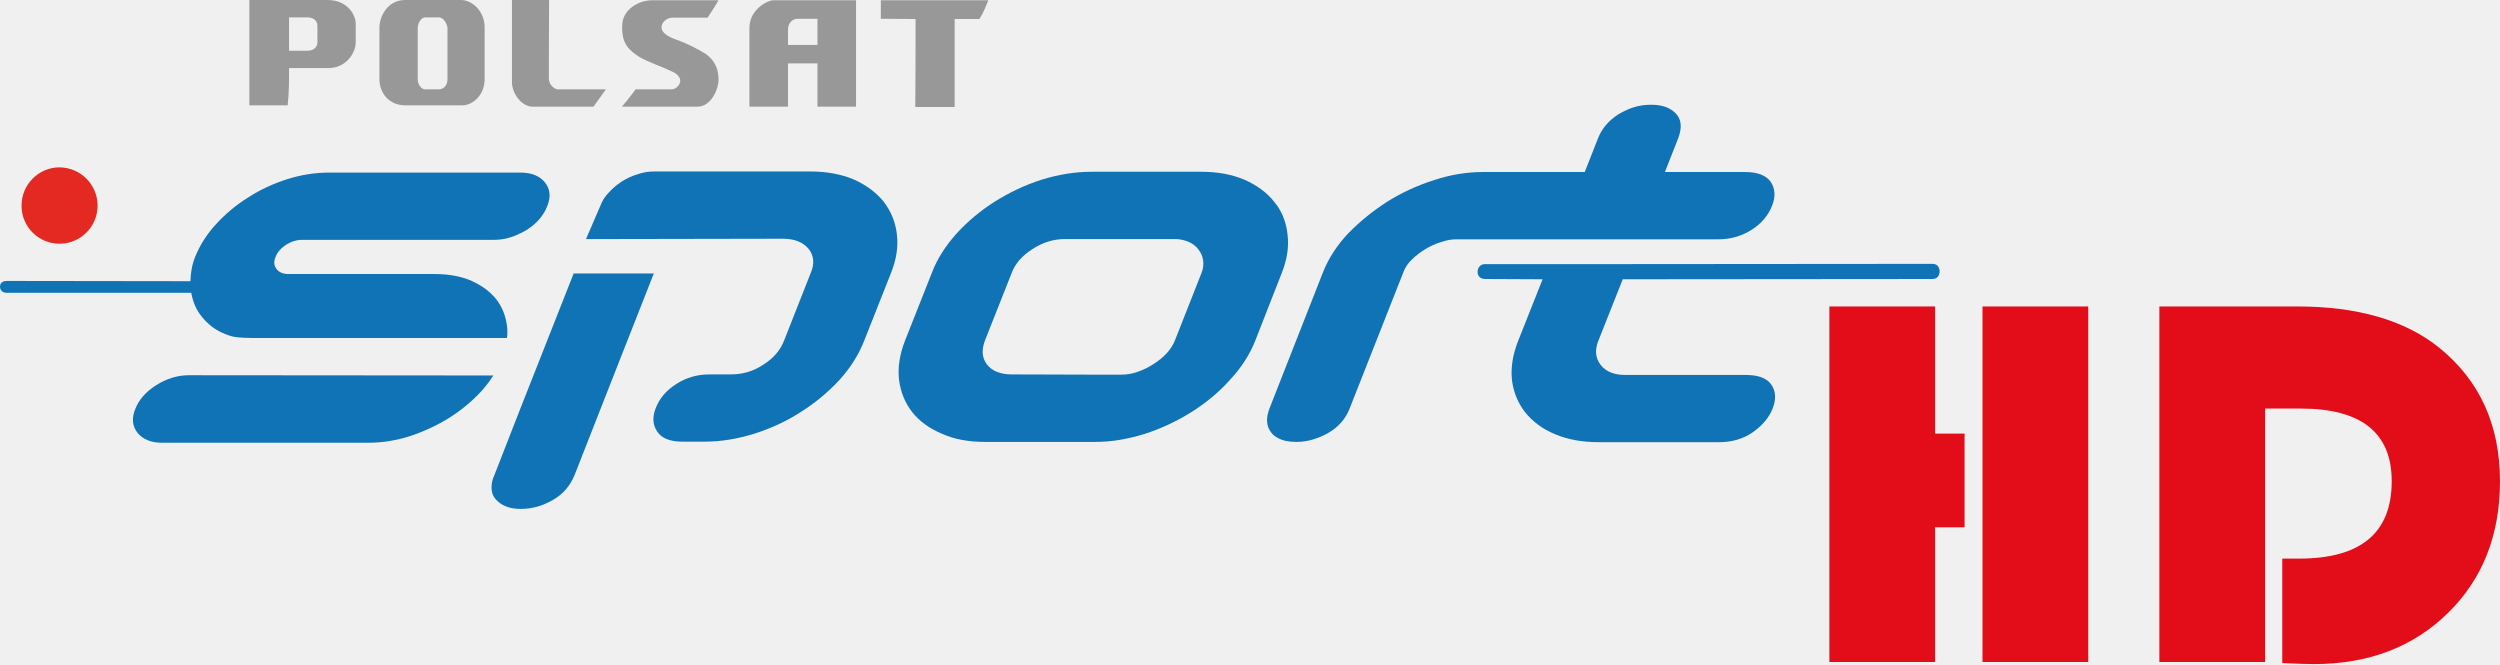
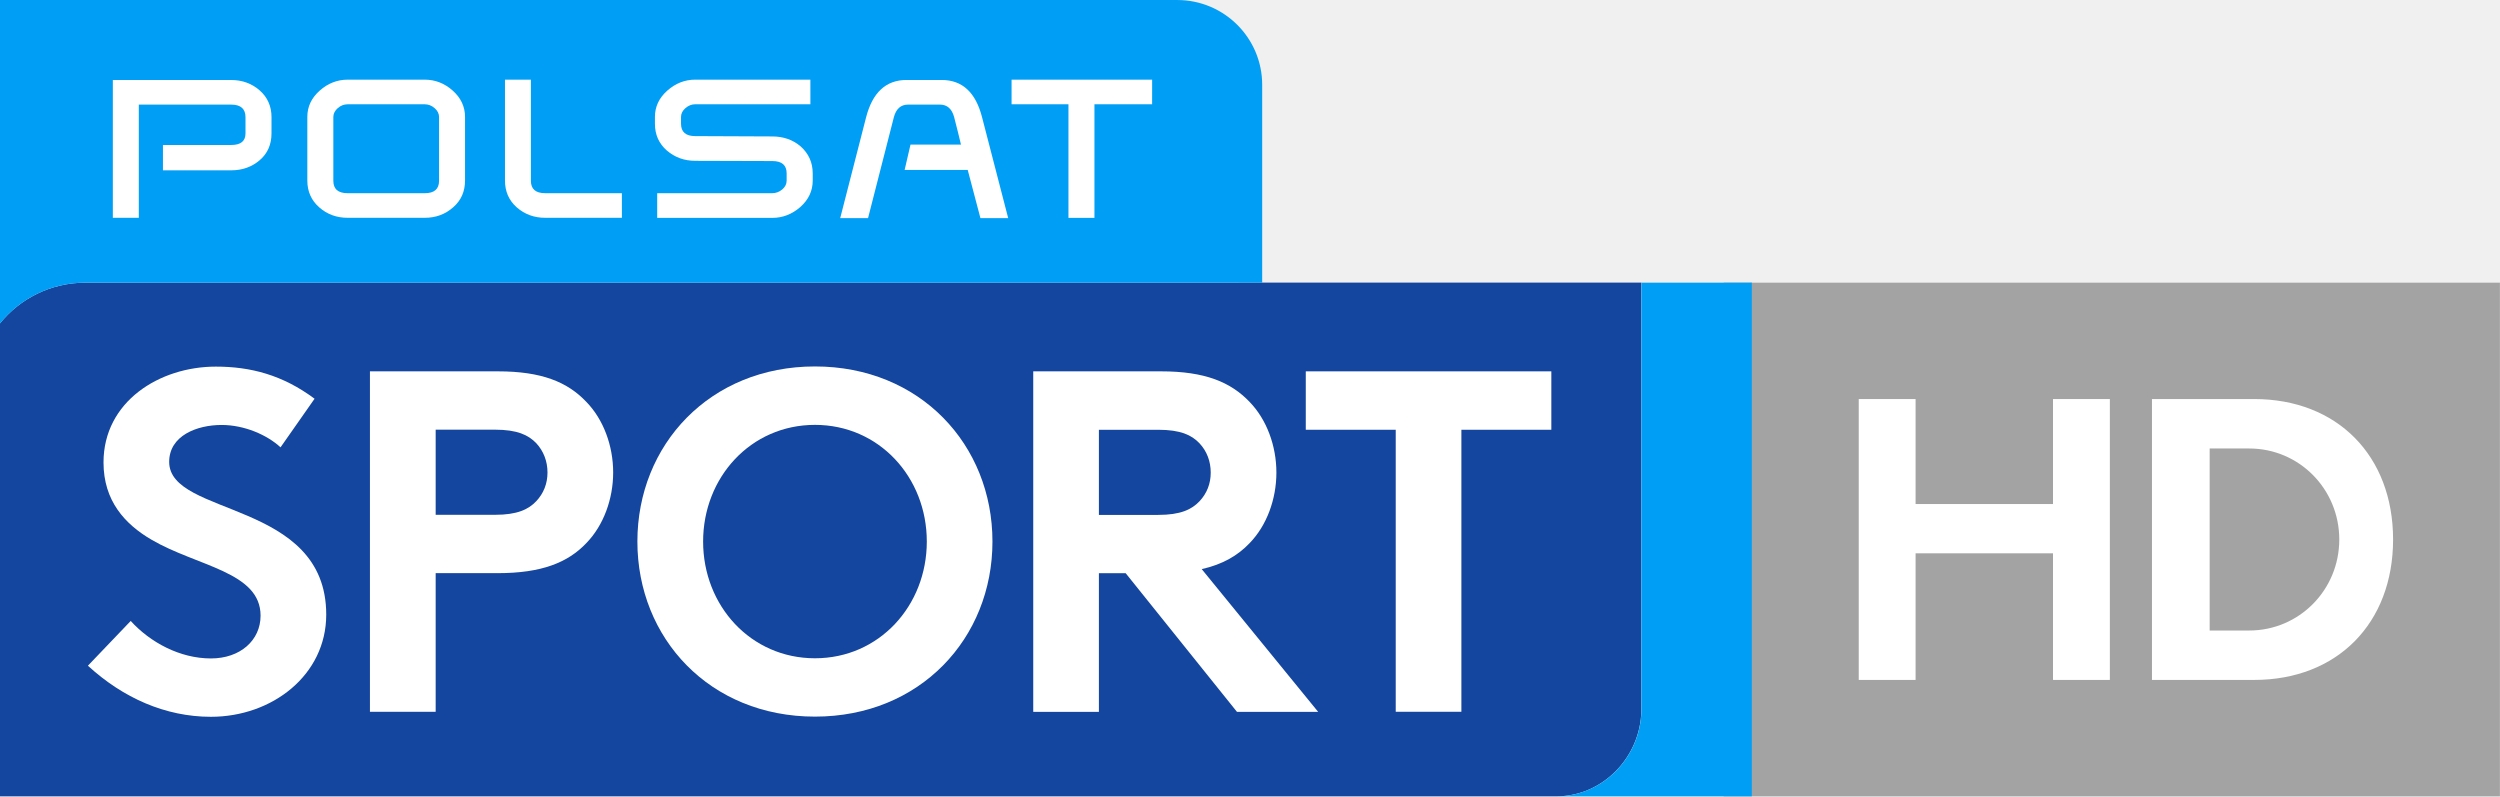
- <svg xmlns="http://www.w3.org/2000/svg" height="159.38" width="600" version="1.1" viewBox="0 0 158.75 42.17">
-   <g transform="translate(92.627 -34.46)">
-     <g fill="#999899" fill-rule="evenodd">
-       <path d="m-43.536 34.477c-0.313 0-1.485 0.545-1.503 1.734v5.024h2.449v-2.748h0.945 0.927v2.748h2.449v-6.758h-3.376-1.891zm1.575 1.175h0.316 0.927v1.662h-0.927-0.945v-0.945c0-0.404 0.227-0.717 0.629-0.717z" />
-       <path d="m-66.892 34.46c-1.172 0-1.642 1.104-1.642 1.734v3.307c0 0.788 0.54 1.647 1.642 1.647h1.734 1.89c0.7 0 1.415-0.701 1.415-1.647v-3.307c0-1.017-0.786-1.734-1.504-1.734h-1.801-1.734zm1.261 1.105h0.473 0.402c0.316 0 0.543 0.471 0.543 0.697v3.239c0 0.387-0.246 0.633-0.561 0.633h-0.384-0.473c-0.245 0-0.472-0.317-0.472-0.633v-3.239c0-0.384 0.245-0.697 0.472-0.697z" />
-       <path d="m-76.792 34.46v6.688h2.431c0.089-0.788 0.088-1.576 0.088-2.364h0.891 1.61c1.102 0 1.732-0.946 1.732-1.644v-1.191c0-0.474-0.455-1.489-1.802-1.489h-1.54-3.41zm2.519 1.105h0.891 0.282c0.402 0 0.629 0.226 0.629 0.542v1.033c0 0.227-0.157 0.542-0.629 0.542h-0.282-0.891v-2.117z" />
-       <path d="m-30.432 35.668h-1.574v5.586h-2.501c0.018-1.821 0.018-3.781 0.018-5.586-0.718 0-1.418-0.016-2.206-0.016v-1.175h6.824c-0.159 0.403-0.315 0.788-0.561 1.191" />
-       <path d="m-49.989 40.133c0.313 0 0.558-0.316 0.558-0.542 0-0.245-0.245-0.474-0.472-0.562-0.629-0.316-1.575-0.629-2.118-0.946-0.715-0.471-1.12-0.856-1.101-1.96 0-1.101 1.101-1.646 1.89-1.646h4.232c-0.313 0.545-0.7 1.104-0.7 1.104h-2.203c-0.402 0-0.718 0.297-0.718 0.613 0 0.314 0.316 0.559 0.945 0.788 0.718 0.245 1.418 0.63 1.82 0.875 0.699 0.472 0.856 1.101 0.856 1.644 0 0.632-0.47 1.734-1.347 1.734h-4.794c0.473-0.543 0.875-1.102 0.875-1.102" />
-       <path d="m-54.942 41.235h-3.848c-0.789 0-1.348-0.946-1.329-1.576v-5.199h2.36c-0.016 1.734-0.016 4.569-0.016 4.973 0 0.455 0.402 0.7 0.559 0.7h3.062c-0.402 0.559-0.788 1.102-0.788 1.102" />
+ <svg xmlns="http://www.w3.org/2000/svg" height="191.11" width="600" version="1.1" viewBox="0 0 158.75 50.564">
+   <g transform="translate(-139.03 -406.08)">
+     <g>
+       <rect height="32.618" width="49.294" y="424.03" x="248.48" fill="#a3a3a3" />
+       <path d="m275.68 431.42v17.835h6.49c5.275 0 8.821-3.598 8.821-8.918s-3.546-8.918-8.821-8.918zm3.664 3.139h2.512c3.174 0 5.718 2.579 5.718 5.779s-2.544 5.779-5.718 5.779h-2.512z" fill-rule="evenodd" fill="#fff" />
+       <path d="m257.06 431.42v17.835h3.61v-8.04h8.726v8.04h3.61v-17.835h-3.61v6.666h-8.726v-6.666z" fill-rule="evenodd" fill="#fff" />
    </g>
-     <path d="m-86.431 47.521c0 1.331-1.086 2.416-2.415 2.416-1.347 0-2.415-1.085-2.415-2.416 0-1.349 1.086-2.434 2.415-2.434 1.347 0.016 2.415 1.104 2.415 2.434" fill-rule="evenodd" fill="#e42822" />
-     <g fill="#1073b6" fill-rule="evenodd">
-       <path d="m-56.201 51.826-3.378 8.563-1.66 4.252c-0.053 0.107-0.089 0.227-0.123 0.333-0.071 0.316-0.071 0.594 0 0.823 0.052 0.158 0.141 0.297 0.261 0.42 0.35 0.368 0.859 0.559 1.522 0.559h0.037c0.699 0 1.365-0.191 2.01-0.559 0.647-0.368 1.104-0.894 1.384-1.576l2.887-7.352 2.151-5.463h-2.151-2.94z" />
-       <path d="m-80.641 58.287c-0.702 0-1.401 0.21-2.064 0.629-0.666 0.42-1.102 0.927-1.329 1.505-0.246 0.597-0.194 1.104 0.138 1.524 0.35 0.42 0.856 0.63 1.559 0.63h13.103c0.875 0 1.749-0.139 2.64-0.42 0.893-0.297 1.715-0.682 2.485-1.156 0.771-0.491 1.452-1.05 2.047-1.698 0.28-0.314 0.525-0.63 0.7-0.911 0.018-0.033 0.052-0.068 0.07-0.087h-0.07l-19.279-0.016z" />
-       <path d="m-71.737 45.419c-0.875 0-1.765 0.139-2.658 0.42-0.875 0.281-1.716 0.665-2.468 1.156-0.77 0.472-1.451 1.05-2.046 1.699-0.596 0.646-1.032 1.346-1.329 2.082-0.212 0.526-0.282 1.033-0.298 1.54 0 0-11.041-0.016-11.67-0.016-0.454 0-0.42 0.368-0.42 0.368s-0.016 0.384 0.42 0.384h11.722c0.105 0.559 0.298 1.069 0.648 1.489 0.384 0.491 0.89 0.911 1.574 1.156 0.473 0.191 0.804 0.21 1.645 0.226h15.255 0.927c0.036-0.262 0.036-0.526 0-0.772-0.086-0.665-0.316-1.224-0.7-1.714-0.07-0.088-0.141-0.158-0.227-0.246-0.35-0.368-0.804-0.665-1.347-0.91-0.666-0.278-1.434-0.42-2.311-0.42h-9.271c-0.35 0-0.614-0.103-0.77-0.313-0.175-0.21-0.193-0.475-0.07-0.772 0.122-0.316 0.349-0.559 0.665-0.771 0.332-0.21 0.666-0.314 1.031-0.314h12.073 0.104c0.562 0 1.139-0.139 1.679-0.42 0.123-0.052 0.246-0.122 0.368-0.193 0.666-0.42 1.102-0.927 1.329-1.524 0.245-0.575 0.193-1.085-0.138-1.505-0.332-0.42-0.859-0.63-1.559-0.63h-1.783-10.375z" />
-       <path d="m-51.094 45.349c-0.35 0-0.699 0.054-1.049 0.177-0.35 0.103-0.682 0.261-0.998 0.455-0.034 0.032-0.086 0.068-0.12 0.087-0.264 0.175-0.491 0.384-0.702 0.611-0.243 0.245-0.418 0.526-0.525 0.807l-0.927 2.153h2.154l10.425-0.019c0.7 0.019 1.209 0.229 1.559 0.649 0.331 0.42 0.384 0.927 0.138 1.505l-1.697 4.307c-0.245 0.63-0.681 1.137-1.329 1.54-0.629 0.42-1.313 0.614-2.065 0.614h-1.363c-0.736 0-1.436 0.191-2.065 0.594-0.647 0.404-1.086 0.911-1.329 1.54-0.227 0.578-0.193 1.069 0.086 1.489 0.28 0.436 0.823 0.649 1.627 0.649h1.365c1.068 0 2.118-0.177 3.185-0.51 1.05-0.332 2.048-0.788 2.956-1.382 0.927-0.578 1.731-1.26 2.449-2.031 0.7-0.769 1.224-1.611 1.574-2.503l1.697-4.288c0.35-0.878 0.473-1.698 0.368-2.486-0.089-0.772-0.383-1.453-0.84-2.05-0.473-0.578-1.102-1.05-1.888-1.399-0.789-0.332-1.715-0.509-2.746-0.509h-9.94z" />
-       <path d="m-23.309 45.367c-1.053 0-2.118 0.175-3.186 0.507-1.049 0.333-2.028 0.805-2.958 1.383-0.908 0.578-1.731 1.262-2.449 2.05-0.699 0.788-1.224 1.608-1.556 2.486l-1.697 4.288c-0.35 0.892-0.472 1.734-0.384 2.503 0.105 0.788 0.384 1.472 0.838 2.047 0.455 0.578 1.086 1.034 1.872 1.366 0.77 0.352 1.697 0.526 2.765 0.526h6.841 0.122c1.05 0 2.081-0.174 3.149-0.507 1.05-0.333 2.047-0.807 2.974-1.385 0.945-0.594 1.767-1.276 2.467-2.063 0.718-0.772 1.243-1.595 1.592-2.47l1.418-3.623 0.261-0.666c0.35-0.875 0.473-1.698 0.368-2.486-0.07-0.649-0.279-1.243-0.629-1.769-0.07-0.087-0.141-0.191-0.212-0.278-0.472-0.597-1.101-1.053-1.887-1.402-0.789-0.332-1.697-0.507-2.746-0.507h-6.877-0.086zm-1.682 4.272h1.768 5.195c0.316 0 0.614 0.069 0.875 0.175 0.264 0.122 0.472 0.281 0.629 0.49 0.159 0.21 0.263 0.437 0.297 0.701 0.037 0.262 0.001 0.524-0.104 0.788l-1.697 4.305c-0.104 0.264-0.279 0.526-0.506 0.787-0.246 0.265-0.525 0.491-0.857 0.701-0.316 0.21-0.665 0.368-1.015 0.491s-0.682 0.174-1.016 0.174h-1.801l-5.162-0.016c-0.715 0-1.243-0.21-1.574-0.633-0.314-0.42-0.35-0.926-0.123-1.521l1.697-4.288c0.227-0.597 0.666-1.104 1.332-1.524 0.645-0.42 1.328-0.63 2.062-0.63z" />
-       <path d="m12.239 41.112c-0.577 0-1.102 0.106-1.611 0.352-0.156 0.068-0.313 0.155-0.472 0.245-0.629 0.401-1.065 0.91-1.311 1.54l-0.841 2.135h-6.454c-1.016 0-2.031 0.158-3.096 0.507-1.052 0.332-2.047 0.788-2.977 1.366-0.927 0.597-1.749 1.262-2.483 2.014-0.718 0.753-1.243 1.576-1.593 2.432l-2.903 7.388-0.509 1.298c-0.243 0.629-0.209 1.136 0.107 1.54 0.104 0.139 0.243 0.245 0.402 0.332 0.298 0.175 0.7 0.262 1.188 0.262 0.684 0 1.347-0.194 2.013-0.559 0.647-0.368 1.12-0.894 1.381-1.575l3.431-8.702c0.104-0.262 0.279-0.527 0.525-0.753 0.245-0.245 0.525-0.455 0.838-0.648 0.316-0.191 0.647-0.35 1.016-0.456 0.35-0.123 0.666-0.174 0.979-0.174h10.759 5.88c0.752 0 1.433-0.194 2.081-0.594 0.631-0.404 1.068-0.911 1.313-1.541 0.227-0.561 0.193-1.069-0.07-1.488-0.28-0.42-0.823-0.649-1.627-0.649h-5.11l0.841-2.135c0.261-0.684 0.209-1.207-0.141-1.575-0.365-0.387-0.893-0.562-1.556-0.562z" />
-       <path d="m30.066 51.215-19.438 0.016h-8.939c-0.472 0-0.488 0.456-0.488 0.456s-0.055 0.49 0.506 0.49c0.559 0 3.621 0.017 3.621 0.017l-1.556 3.922c-0.35 0.892-0.473 1.715-0.387 2.503 0.104 0.772 0.387 1.453 0.841 2.031 0.473 0.578 1.084 1.05 1.89 1.382 0.786 0.333 1.712 0.507 2.762 0.507h1.749 5.914c0.822 0 1.522-0.21 2.135-0.629 0.611-0.437 1.032-0.927 1.259-1.505s0.211-1.085-0.071-1.505c-0.279-0.42-0.82-0.63-1.642-0.63h-7.595-0.052c-0.7 0-1.224-0.212-1.556-0.632-0.332-0.436-0.387-0.927-0.157-1.522l1.556-3.922h0.209l19.438-0.017c0.506 0 0.472-0.49 0.472-0.49s0.034-0.472-0.472-0.472z" />
+     <path d="m144.43 424.03c-2.177 0.005-4.138 1.012-5.406 2.59v30.027h98.839c2.953 0 5.339-2.504 5.39-5.431v-27.19z" stroke-width="5.109" fill="#14469f" />
+     <path d="m243.26 424.03v27.186c-0.051 2.928-2.442 5.431-5.39 5.431h12.4v-32.62z" stroke-width="5.109" fill="#009ef5" />
+     <g stroke-width="5.109" fill="#fff">
+       <path d="m147.33 445.51c1.236 1.359 3.122 2.381 5.094 2.381 1.855 0 3.152-1.145 3.152-2.718 0-2.785-4.016-3.122-6.918-4.818-1.701-0.991-3.055-2.473-3.055-4.91 0-3.863 3.551-6.085 7.133-6.085 2.192 0 4.231 0.521 6.269 2.039l-2.161 3.086c-0.869-0.802-2.314-1.42-3.74-1.42-1.574 0-3.331 0.68-3.331 2.345 0 3.495 9.973 2.412 9.973 9.697 0 3.837-3.428 6.489-7.322 6.489-2.902 0-5.59-1.206-7.812-3.244z" />
+       <path d="m170.46 438.77c1.42 0 2.131-0.342 2.626-0.869 0.46-0.49 0.71-1.109 0.71-1.819 0-0.71-0.25-1.359-0.71-1.855-0.496-0.521-1.206-0.863-2.626-0.863h-3.765v5.406zm-3.765 3.704v8.803h-4.174v-21.617h8.124c2.779 0 4.42 0.674 5.62 1.942 1.083 1.114 1.701 2.779 1.701 4.481 0 1.696-0.618 3.367-1.701 4.481-1.17 1.236-2.841 1.911-5.62 1.911z" />
+       <path d="m190.78 447.88c4.077 0 7.102-3.336 7.102-7.413 0-4.077-3.025-7.408-7.102-7.408s-7.102 3.331-7.102 7.408 3.025 7.413 7.102 7.413m0-18.531c6.673 0 11.271 4.971 11.271 11.118 0 6.146-4.598 11.118-11.271 11.118s-11.276-4.971-11.276-11.118c0-6.146 4.603-11.118 11.276-11.118" />
+       <path d="m208.81 433.37h3.765c1.42 0 2.131 0.337 2.626 0.863 0.465 0.496 0.71 1.145 0.71 1.855 0 0.71-0.245 1.323-0.71 1.819-0.496 0.526-1.206 0.869-2.626 0.869h-3.765zm13.923 17.913-7.393-9.064c1.328-0.301 2.289-0.858 3.045-1.655 1.078-1.109 1.696-2.779 1.696-4.476 0-1.701-0.618-3.367-1.696-4.481-1.206-1.267-2.841-1.947-5.625-1.947h-8.119v21.622h4.169v-8.803h1.701l7.066 8.803z" />
+       <path d="m237.54 429.66v3.709h-5.712v17.908h-4.169v-17.908h-5.712v-3.709z" />
    </g>
-     <g fill="#e30c19">
-       <path d="m39.977 76.497h-6.714v-22.577h6.714v22.577z" />
-       <path d="m32.123 61.994v5.951h-1.869v8.552h-6.715v-22.577h6.715v8.074" />
-       <path d="m51.209 60.404v16.093h-6.715v-22.577h8.748c3.839 0 6.84 0.87 9.014 2.613 2.578 2.084 3.867 4.913 3.867 8.486 0 3.416-1.101 6.209-3.306 8.368-2.202 2.162-5.042 3.243-8.517 3.243-0.408 0-1.074-0.023-2.002-0.066v-6.633h1.073c3.922 0 5.877-1.637 5.877-4.912 0-3.076-1.928-4.615-5.775-4.615" />
+     <path d="m139.03 426.62v-20.539h74.754c2.979 0 5.395 2.412 5.395 5.385v12.564h-74.728c-2.182 0-4.149 1.006-5.421 2.59" stroke-width="5.109" fill="#009ef5" />
+     <g stroke-width="5.109" fill="#fff">
+       <path d="m156.27 414.55c0 0.7-0.245 1.267-0.741 1.696-0.496 0.429-1.104 0.649-1.814 0.649h-4.338v-1.609h4.338c0.603 0 0.904-0.245 0.904-0.736v-1.03c0-0.526-0.301-0.797-0.904-0.797h-5.87v7.189h-1.65v-8.752h7.511c0.715 0 1.318 0.225 1.819 0.664 0.496 0.439 0.746 1.006 0.746 1.696z" />
+       <path d="m168.56 417.54c0 0.7-0.25 1.267-0.756 1.706-0.501 0.445-1.104 0.664-1.804 0.664h-4.89c-0.705 0-1.308-0.22-1.809-0.664-0.501-0.439-0.756-1.006-0.756-1.706v-4.036c0-0.654 0.266-1.211 0.787-1.671 0.521-0.465 1.119-0.695 1.778-0.695h4.89c0.664 0 1.257 0.23 1.778 0.695 0.516 0.46 0.782 1.017 0.782 1.671zm-1.65 0.021v-4.057c0-0.209-0.097-0.399-0.286-0.562-0.194-0.163-0.399-0.24-0.623-0.24h-4.895c-0.225 0-0.434 0.077-0.623 0.24-0.189 0.164-0.286 0.353-0.286 0.562v4.057c0 0.526 0.307 0.787 0.909 0.787h4.895c0.608 0 0.909-0.261 0.909-0.787" />
+       <path d="m178.52 419.91h-4.869c-0.705 0-1.303-0.22-1.809-0.664-0.496-0.439-0.746-1.006-0.746-1.706v-6.402h1.645v6.417c0 0.531 0.301 0.792 0.909 0.792h4.869z" />
+       <path d="m190.49 412.7h-7.311c-0.225 0-0.429 0.082-0.618 0.24-0.189 0.164-0.286 0.353-0.286 0.562v0.434c0 0.526 0.301 0.787 0.904 0.787l4.89 0.021c0.705 0 1.303 0.209 1.798 0.628 0.511 0.455 0.771 1.027 0.771 1.722v0.455c0 0.659-0.271 1.216-0.787 1.676-0.521 0.455-1.114 0.69-1.778 0.69h-7.311v-1.569h7.316c0.22 0 0.429-0.077 0.618-0.23 0.189-0.158 0.286-0.347 0.286-0.567v-0.455c0-0.526-0.301-0.787-0.904-0.787l-4.895-0.015c-0.705 0-1.303-0.22-1.809-0.654-0.501-0.439-0.756-1.001-0.756-1.701v-0.434c0-0.649 0.261-1.206 0.787-1.671 0.516-0.46 1.114-0.695 1.778-0.695h7.306z" />
+       <path d="m203.05 419.93h-1.763l-0.807-3.06h-4.006l0.373-1.609h3.204c-0.066-0.266-0.286-1.211-0.434-1.747-0.143-0.526-0.445-0.792-0.899-0.792h-2.023c-0.46 0-0.761 0.266-0.904 0.797l-1.64 6.412h-1.768l1.645-6.407c0.409-1.579 1.267-2.366 2.565-2.366h2.233c1.308 0 2.161 0.787 2.565 2.366z" />
+       <path d="m212.19 412.7h-3.663v7.214h-1.65v-7.214h-3.612v-1.563h8.926z" />
    </g>
  </g>
</svg>
